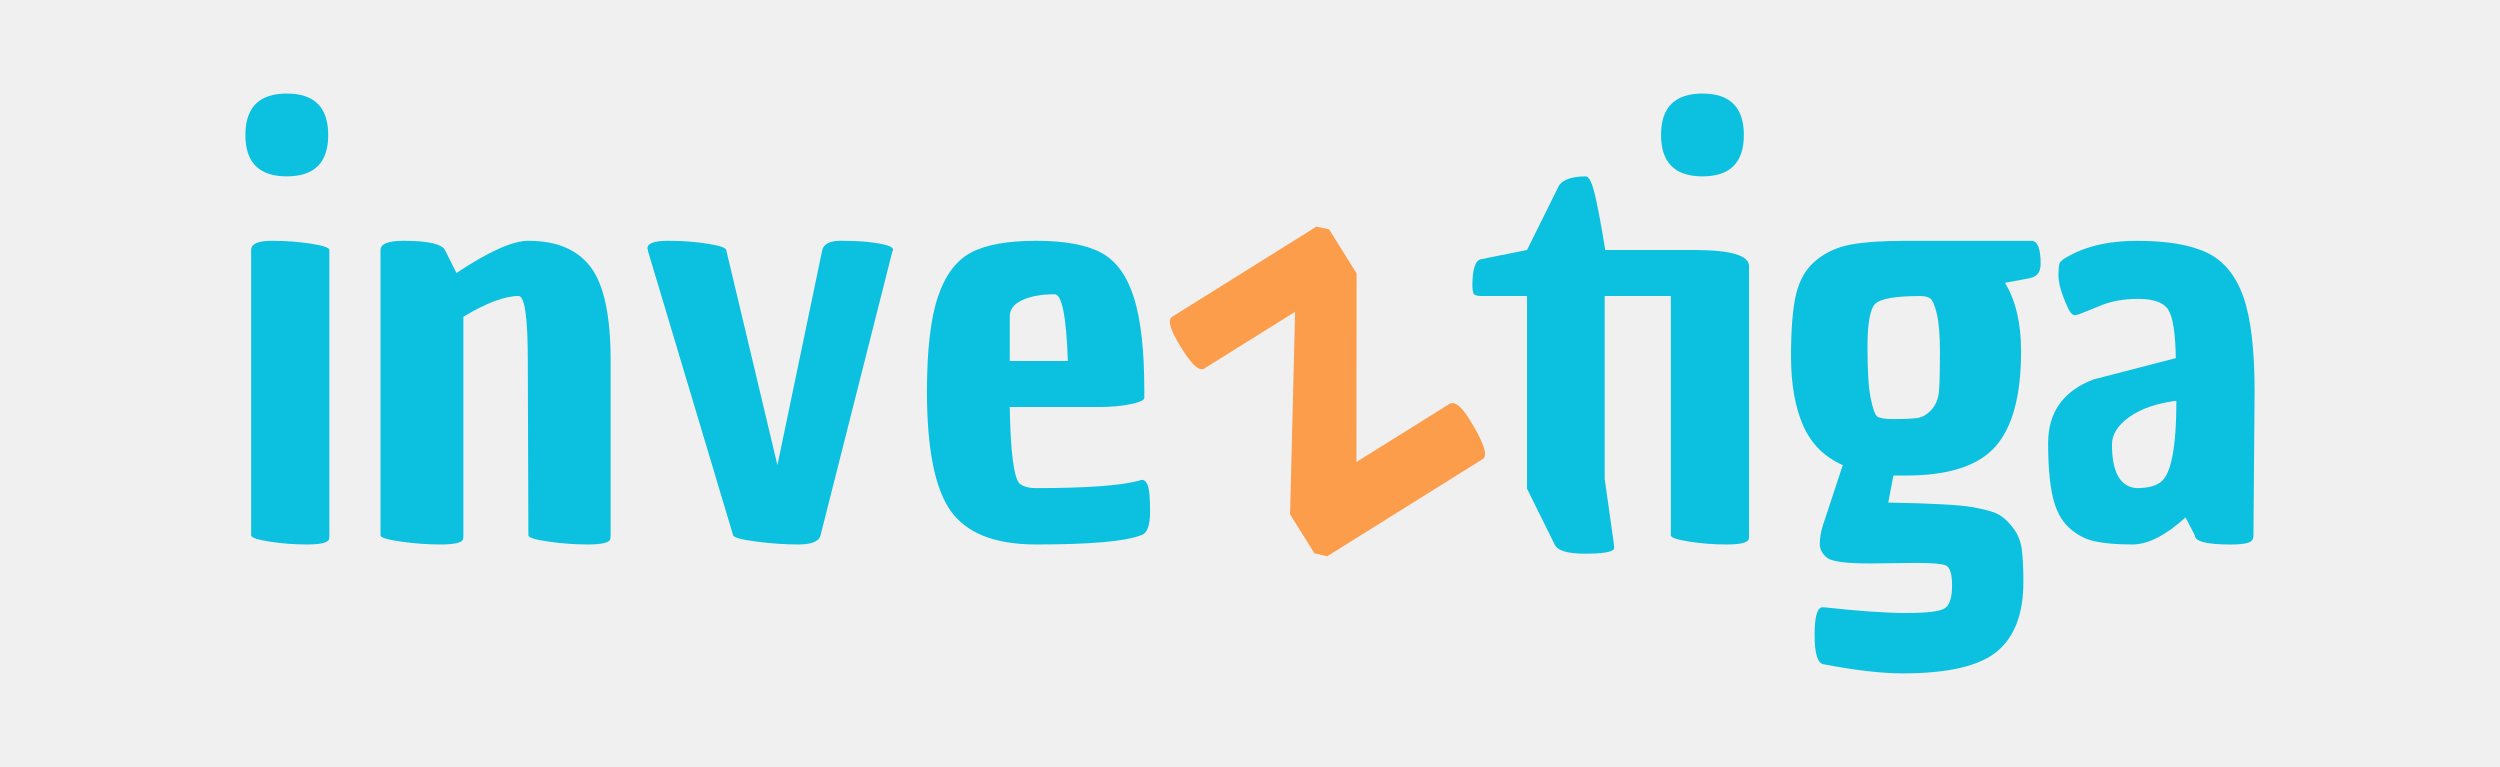
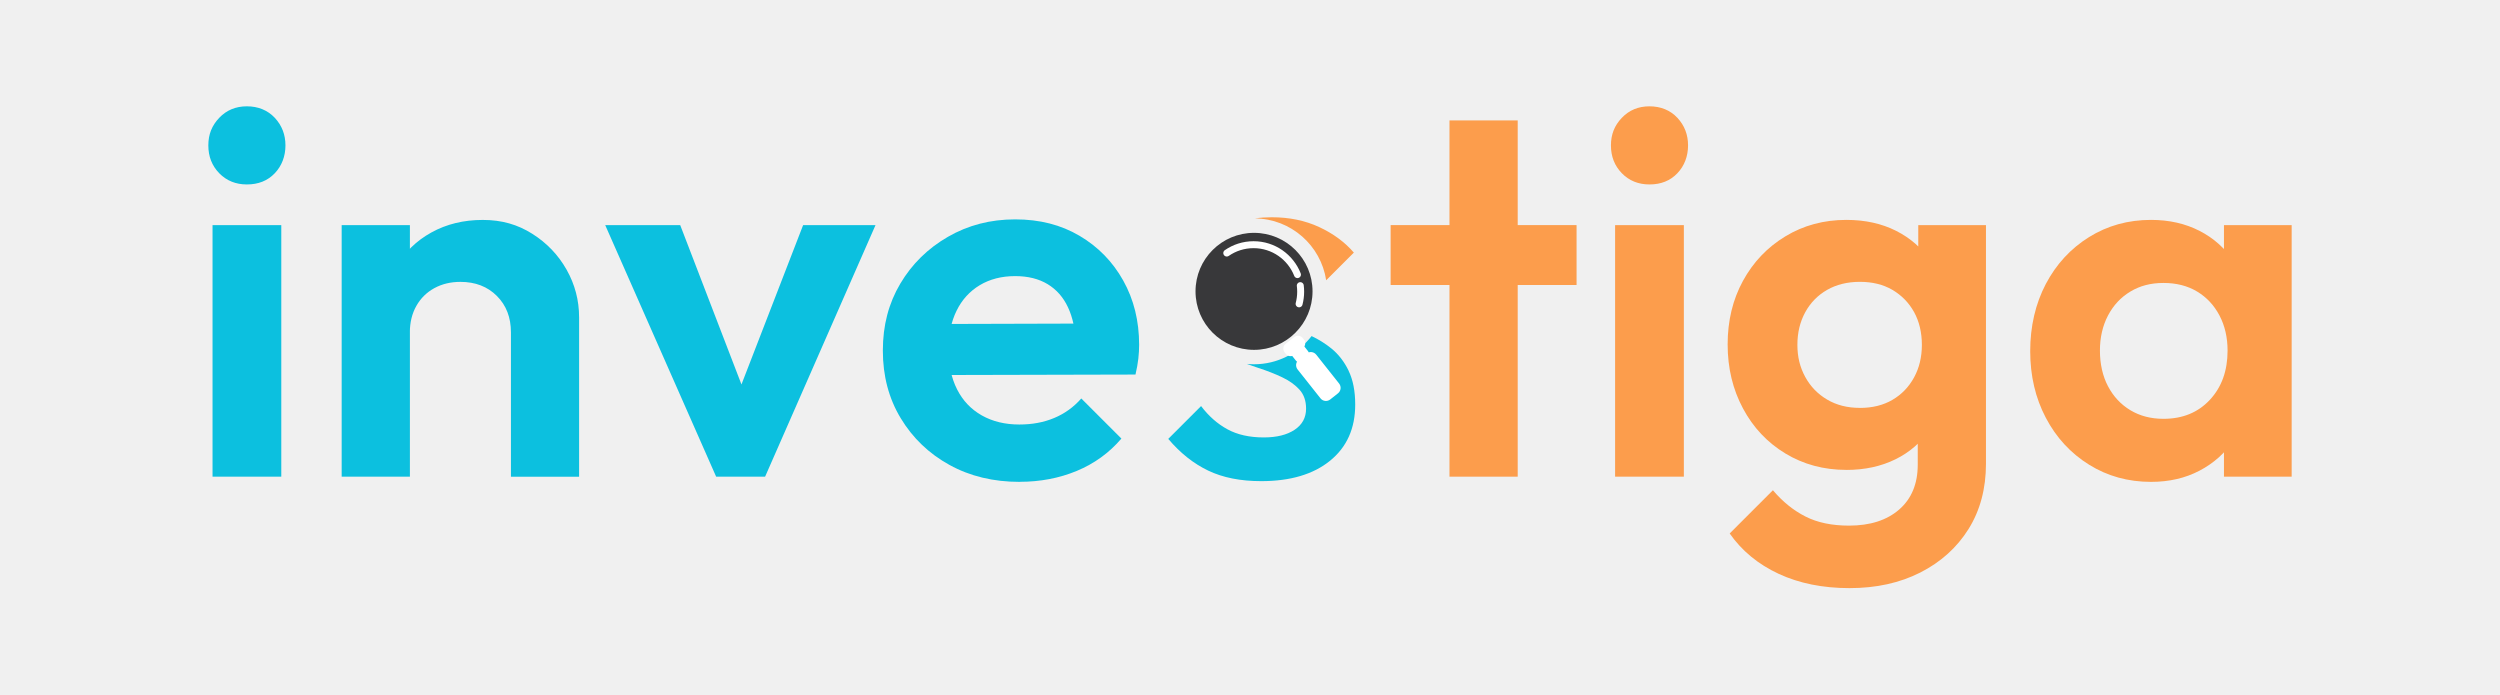
- <svg xmlns="http://www.w3.org/2000/svg" id="Capa_2" data-name="Capa 2" viewBox="0 0 652 200">
+ <svg xmlns="http://www.w3.org/2000/svg" id="Logo_Largo" data-name="Logo Largo" viewBox="0 0 720 200">
  <defs>
    <style>
      .cls-1 {
        fill: #0cc0df;
      }

-       .cls-1, .cls-2 {
+       .cls-1, .cls-2, .cls-3, .cls-4 {
        stroke-width: 0px;
      }

      .cls-2 {
        fill: #fc9d4c;
      }
+ 
+       .cls-3 {
+         fill: #fff;
+       }
+ 
+       .cls-4 {
+         fill: #38383a;
+       }
+ 
+       .cls-5 {
+         fill: none;
+         stroke: #fff;
+         stroke-linecap: round;
+         stroke-linejoin: round;
+         stroke-width: 2px;
+       }
    </style>
  </defs>
-   <path class="cls-1" d="M74.8,46c-7.2,0-10.8-3.6-10.8-10.8s3.6-10.8,10.8-10.8,10.8,3.6,10.8,10.8-3.6,10.8-10.8,10.8ZM65.5,139.6v-74.4c0-1.6,1.8-2.4,5.4-2.4s7,.25,10.2.75c3.2.5,4.8,1.05,4.8,1.65v74.4c0,.6-.05,1-.15,1.2-.5.8-2.4,1.2-5.7,1.2s-6.55-.25-9.75-.75c-3.2-.5-4.8-1.05-4.8-1.65Z" />
-   <path class="cls-1" d="M137.8,62.8c7.4,0,12.83,2.3,16.28,6.9,3.45,4.6,5.17,12.7,5.17,24.3v45.6c0,.6-.05,1-.15,1.2-.5.8-2.43,1.2-5.77,1.2s-6.78-.25-10.28-.75c-3.5-.5-5.25-1.05-5.25-1.65l-.15-45.6c0-11.2-.8-16.8-2.4-16.8-3.6,0-8.4,1.8-14.4,5.4v57c0,.6-.05,1-.15,1.2-.5.8-2.43,1.2-5.78,1.2s-6.8-.25-10.35-.75c-3.55-.5-5.33-1.05-5.33-1.65v-74.4c0-1.6,2-2.4,6-2.4,6.3,0,9.9.8,10.8,2.4,0,.2.05.3.15.3l2.85,5.7c8.4-5.6,14.65-8.4,18.75-8.4Z" />
-   <path class="cls-1" d="M168.85,64.75c0-1.3,1.82-1.95,5.47-1.95s7.05.25,10.2.75c3.15.5,4.77,1.05,4.88,1.65l13.35,56.1,11.7-56.1c.4-1.6,2-2.4,4.8-2.4s5.15.1,7.05.3c4.6.5,6.8,1.2,6.6,2.1l-.15.3-18.75,74.1c-.4,1.6-2.33,2.4-5.77,2.4s-7.1-.25-10.95-.75c-3.85-.5-5.88-1.05-6.08-1.65l-22.2-74.1v-.3c-.1-.2-.15-.35-.15-.45Z" />
-   <path class="cls-1" d="M270.25,142c-10.7,0-18.13-2.9-22.27-8.7-4.15-5.8-6.23-16.2-6.23-31.2,0-10.8.95-19.02,2.85-24.67,1.9-5.65,4.77-9.5,8.62-11.55,3.85-2.05,9.52-3.08,17.02-3.08s13.17,1.05,17.03,3.15c3.85,2.1,6.67,6,8.47,11.7s2.7,13.8,2.7,24.3v1.8c0,.6-1.18,1.15-3.53,1.65-2.35.5-5.17.75-8.47.75h-23.1c.2,11.7,1.05,18.35,2.55,19.95.9.8,2.35,1.2,4.35,1.2,13.1,0,22.05-.65,26.85-1.95.2-.1.35-.15.45-.15.7-.2,1.28.2,1.73,1.2.45,1,.67,3.35.67,7.05s-.8,5.75-2.4,6.15c-4.1,1.6-13.2,2.4-27.3,2.4ZM263.35,82.45v11.7h15.15c-.4-11.6-1.55-17.4-3.45-17.4-3.4,0-6.2.5-8.4,1.5-2.2,1-3.3,2.4-3.3,4.2Z" />
-   <path class="cls-2" d="M314.11,96.1c-1.27.79-3.15-.8-5.64-4.79l-.48-.76c-2.81-4.49-3.58-7.14-2.3-7.93l37.65-23.53,3.31.76,7.15,11.45-.04,49.19,24.17-15.1c1.36-.85,3.1.43,5.21,3.82,3.71,5.94,4.94,9.41,3.69,10.43l-40.71,25.44-3.31-.76-6.36-10.18,1.31-52.82-23.66,14.78Z" />
-   <path class="cls-1" d="M435.75,139.6v-62.4h-17.25v47.7l2.4,16.95v.15c.1.6.1,1,0,1.2-.5.8-3.03,1.2-7.57,1.2s-7.18-.8-7.88-2.4l-7.2-14.55v-50.25h-12c-1.2,0-1.88-.27-2.03-.82-.15-.55-.22-1.17-.22-1.88,0-4.3.75-6.6,2.25-6.9l12-2.4,8.4-16.95c1.2-1.5,3.5-2.25,6.9-2.25.9,0,1.75,1.8,2.55,5.4.8,3.6,1.65,8.2,2.55,13.8h23.1c9.6,0,14.4,1.4,14.4,4.2v70.2c0,.6-.05,1-.15,1.2-.5.8-2.4,1.2-5.7,1.2s-6.55-.25-9.75-.75c-3.2-.5-4.8-1.05-4.8-1.65ZM444,46c-7.2,0-10.8-3.6-10.8-10.8s3.6-10.8,10.8-10.8,10.8,3.6,10.8,10.8-3.6,10.8-10.8,10.8Z" />
-   <path class="cls-1" d="M500.4,146.8l-12.75.15c-6.2,0-9.93-.5-11.17-1.5-1.25-1-1.88-2.2-1.88-3.6s.25-2.95.75-4.65l5.25-15.9c-4.8-2.1-8.25-5.55-10.35-10.35-2.1-4.8-3.15-10.8-3.15-18s.45-12.65,1.35-16.35c.9-3.7,2.62-6.6,5.17-8.7,2.55-2.1,5.57-3.47,9.08-4.12,3.5-.65,8.3-.97,14.4-.97h32.7c1.6,0,2.4,2,2.4,6,0,2-.8,3.2-2.4,3.6l-.45.15-6.45,1.2c2.8,4.6,4.2,10.55,4.2,17.85,0,11.5-2.23,19.78-6.67,24.83-4.45,5.05-12.22,7.58-23.33,7.58h-3.3l-1.35,7.05c11.3.2,18.65.6,22.05,1.2,3.4.6,5.75,1.3,7.05,2.1,1.3.8,2.52,2,3.67,3.6,1.15,1.6,1.85,3.45,2.1,5.55.25,2.1.38,4.85.38,8.25,0,8.3-2.3,14.35-6.9,18.15-4.6,3.8-12.8,5.7-24.6,5.7-5.5,0-12.4-.8-20.7-2.4-1.5-.3-2.25-2.85-2.25-7.65s.7-7.2,2.1-7.2h.3c9,1,16.17,1.5,21.53,1.5s8.67-.4,9.97-1.2c1.3-.8,1.95-2.77,1.95-5.92s-.58-4.93-1.72-5.33c-1.15-.4-3.48-.6-6.98-.6ZM489.07,79.23c-1.35,1.35-2.03,5.1-2.03,11.25s.27,10.6.83,13.35c.55,2.75,1.12,4.35,1.72,4.8.6.45,2.07.67,4.42.67s4.25-.08,5.7-.23c1.45-.15,2.78-.87,3.98-2.17,1.2-1.3,1.88-3,2.02-5.1.15-2.1.23-5.4.23-9.9s-.28-7.88-.83-10.12c-.55-2.25-1.12-3.57-1.73-3.97-.6-.4-1.45-.6-2.55-.6-6.5,0-10.42.68-11.77,2.03Z" />
-   <path class="cls-1" d="M570,134.95c-5.2,4.7-9.82,7.05-13.88,7.05s-7.33-.28-9.82-.83c-2.5-.55-4.75-1.75-6.75-3.6-2-1.85-3.4-4.52-4.2-8.02-.8-3.5-1.2-8.15-1.2-13.95,0-8.1,3.95-13.65,11.85-16.65l21.45-5.55c-.1-6.5-.75-10.7-1.95-12.6-1.2-1.9-3.8-2.85-7.8-2.85s-7.45.65-10.35,1.95l-5.25,2.1h-.15c-.9.5-1.7.1-2.4-1.2-1.8-3.8-2.7-6.77-2.7-8.92s.17-3.35.52-3.6c.35-.25.53-.42.53-.52,5-3.3,11.47-4.95,19.42-4.95s14.07,1.05,18.38,3.15c4.3,2.1,7.42,5.93,9.38,11.48s2.92,13.78,2.92,24.67l-.3,37.5c0,.6-.1,1-.3,1.2-.4.8-2.3,1.2-5.7,1.2-6.2,0-9.3-.8-9.3-2.4l-2.4-4.65ZM550.8,115.9c0,7.2,2.1,11,6.3,11.4,2.9,0,5-.5,6.3-1.5,2.8-1.9,4.2-9,4.2-21.3-5.2.7-9.3,2.12-12.3,4.27-3,2.15-4.5,4.53-4.5,7.12Z" />
+   <g>
+     <path class="cls-1" d="M71.1,53.12c-3.2,0-5.85-1.07-7.95-3.22-2.1-2.15-3.15-4.82-3.15-8.03s1.05-5.75,3.15-7.95c2.1-2.2,4.75-3.3,7.95-3.3s5.97,1.1,8.03,3.3c2.05,2.2,3.08,4.85,3.08,7.95s-1.03,5.88-3.08,8.03c-2.05,2.15-4.72,3.22-8.03,3.22ZM61.21,137.28v-72.45h19.8v72.45h-19.8Z" />
+     <path class="cls-1" d="M98.4,137.28v-72.45h19.65v72.45h-19.65ZM147.15,137.28v-41.55c0-4.3-1.35-7.8-4.05-10.5-2.7-2.7-6.2-4.05-10.5-4.05-2.8,0-5.3.6-7.5,1.8-2.2,1.2-3.93,2.9-5.18,5.1-1.25,2.2-1.88,4.75-1.88,7.65l-7.65-3.9c0-5.7,1.22-10.67,3.67-14.92,2.45-4.25,5.85-7.58,10.2-9.97,4.35-2.4,9.27-3.6,14.77-3.6s10.05,1.33,14.25,3.98c4.2,2.65,7.5,6.1,9.9,10.35,2.4,4.25,3.6,8.83,3.6,13.72v45.9h-19.65Z" />
+     <path class="cls-1" d="M206.25,137.28l-31.95-72.45h21.6l22.95,59.7h-10.65l23.1-59.7h20.85l-31.8,72.45h-14.1Z" />
+     <path class="cls-1" d="M293.7,138.78c-7.6,0-14.35-1.62-20.25-4.88-5.9-3.25-10.57-7.72-14.02-13.42s-5.17-12.2-5.17-19.5,1.67-13.62,5.02-19.28c3.35-5.65,7.92-10.15,13.73-13.5,5.8-3.35,12.25-5.02,19.35-5.02s13.17,1.57,18.53,4.72c5.35,3.15,9.55,7.45,12.6,12.9,3.05,5.45,4.58,11.62,4.58,18.52,0,1.3-.08,2.62-.23,3.98-.15,1.35-.43,2.88-.82,4.57l-60.9.15v-14.7l51.75-.15-7.95,6.15c-.2-4.3-.97-7.9-2.33-10.8-1.35-2.9-3.3-5.12-5.85-6.67-2.55-1.55-5.68-2.33-9.38-2.33-3.9,0-7.3.88-10.2,2.62-2.9,1.75-5.13,4.2-6.67,7.35-1.55,3.15-2.33,6.88-2.33,11.18s.83,8.23,2.48,11.47c1.65,3.25,4.02,5.75,7.12,7.5,3.1,1.75,6.7,2.62,10.8,2.62,3.7,0,7.05-.62,10.05-1.88,3-1.25,5.6-3.12,7.8-5.62l11.55,11.55c-3.5,4.1-7.78,7.2-12.82,9.3-5.05,2.1-10.53,3.15-16.43,3.15Z" />
+   </g>
+   <g>
+     <path class="cls-2" d="M400.5,82.08v-17.25h53.55v17.25h-53.55ZM417.45,137.28V34.68h19.65v102.6h-19.65Z" />
+     <path class="cls-2" d="M475.05,53.12c-3.2,0-5.85-1.07-7.95-3.22-2.1-2.15-3.15-4.82-3.15-8.03s1.05-5.75,3.15-7.95c2.1-2.2,4.75-3.3,7.95-3.3s5.97,1.1,8.03,3.3c2.05,2.2,3.08,4.85,3.08,7.95s-1.03,5.88-3.08,8.03c-2.05,2.15-4.72,3.22-8.03,3.22ZM465.15,137.28v-72.45h19.8v72.45h-19.8Z" />
+     <path class="cls-2" d="M531.75,135.33c-6.5,0-12.35-1.58-17.55-4.72-5.2-3.15-9.28-7.47-12.22-12.98-2.95-5.5-4.42-11.65-4.42-18.45s1.47-12.9,4.42-18.3c2.95-5.4,7.02-9.67,12.22-12.82,5.2-3.15,11.05-4.73,17.55-4.73,5.4,0,10.17,1.05,14.33,3.15,4.15,2.1,7.42,4.98,9.83,8.62,2.4,3.65,3.7,7.93,3.9,12.83v22.8c-.2,4.8-1.53,9.08-3.98,12.83-2.45,3.75-5.75,6.65-9.9,8.7-4.15,2.05-8.88,3.08-14.18,3.08ZM532.65,169.38c-7.7,0-14.5-1.38-20.4-4.12-5.9-2.75-10.6-6.62-14.1-11.62l12.45-12.45c2.8,3.3,5.92,5.82,9.38,7.57,3.45,1.75,7.62,2.62,12.52,2.62,6.1,0,10.92-1.55,14.48-4.65,3.55-3.1,5.33-7.4,5.33-12.9v-18.15l3.3-15.9-3.15-15.9v-19.05h19.5v68.7c0,7.2-1.68,13.47-5.02,18.83-3.35,5.35-7.98,9.52-13.88,12.52-5.9,3-12.7,4.5-20.4,4.5ZM535.65,117.48c3.6,0,6.72-.77,9.38-2.33,2.65-1.55,4.72-3.7,6.22-6.45,1.5-2.75,2.25-5.87,2.25-9.38s-.75-6.75-2.25-9.45c-1.5-2.7-3.58-4.82-6.22-6.38-2.65-1.55-5.78-2.32-9.38-2.32s-6.75.78-9.45,2.32c-2.7,1.55-4.8,3.7-6.3,6.45-1.5,2.75-2.25,5.88-2.25,9.38s.75,6.48,2.25,9.23c1.5,2.75,3.6,4.93,6.3,6.52,2.7,1.6,5.85,2.4,9.45,2.4Z" />
+     <path class="cls-2" d="M619.5,138.78c-6.6,0-12.55-1.65-17.85-4.95-5.3-3.3-9.45-7.8-12.45-13.5s-4.5-12.1-4.5-19.2,1.5-13.65,4.5-19.35,7.15-10.2,12.45-13.5c5.3-3.3,11.25-4.95,17.85-4.95,5.2,0,9.85,1.05,13.95,3.15,4.1,2.1,7.37,5.02,9.83,8.77,2.45,3.75,3.77,7.98,3.97,12.68v26.1c-.2,4.8-1.53,9.05-3.97,12.75-2.45,3.7-5.73,6.63-9.83,8.78-4.1,2.15-8.75,3.22-13.95,3.22ZM623.09,120.62c5.5,0,9.95-1.82,13.35-5.47,3.4-3.65,5.1-8.37,5.1-14.17,0-3.8-.78-7.17-2.33-10.12-1.55-2.95-3.7-5.25-6.45-6.9-2.75-1.65-5.98-2.47-9.68-2.47s-6.78.83-9.52,2.47c-2.75,1.65-4.9,3.95-6.45,6.9-1.55,2.95-2.33,6.33-2.33,10.12s.77,7.33,2.33,10.27c1.55,2.95,3.7,5.25,6.45,6.9,2.75,1.65,5.92,2.47,9.52,2.47ZM640.5,137.28v-19.5l3.15-17.7-3.15-17.4v-17.85h19.5v72.45h-19.5Z" />
+   </g>
+   <g>
+     <path class="cls-2" d="M381.93,80.73l7.98-7.98c-2.59-3.01-5.91-5.46-9.97-7.35-4.06-1.89-8.61-2.83-13.65-2.83-1.7,0-3.34.11-4.91.33,10.43.1,19.04,7.8,20.56,17.83Z" />
+     <path class="cls-1" d="M388.43,106.82c-1.26-2.62-2.92-4.78-4.99-6.46-1.75-1.42-3.66-2.6-5.7-3.57-3.84,4.94-9.84,8.12-16.59,8.12-.69,0-1.38-.04-2.05-.1,1.12.41,2.23.81,3.35,1.17,2.48.81,4.76,1.7,6.82,2.68,2.06.98,3.73,2.17,4.99,3.57,1.26,1.4,1.89,3.22,1.89,5.46,0,2.59-1.1,4.62-3.31,6.09-2.2,1.47-5.16,2.2-8.87,2.2-4.13,0-7.63-.79-10.5-2.36-2.87-1.57-5.39-3.8-7.56-6.67l-9.45,9.45c3.43,4.06,7.26,7.1,11.49,9.13,4.23,2.03,9.32,3.04,15.27,3.04,8.4,0,15.01-1.96,19.84-5.88,4.83-3.92,7.24-9.31,7.24-16.17,0-3.85-.63-7.09-1.89-9.71Z" />
+     <circle class="cls-4" cx="361.16" cy="83.91" r="16.85" />
+     <path class="cls-5" d="M374.48,82.26c.08.58.11,1.17.11,1.77,0,1.2-.16,2.37-.45,3.48" />
+     <path class="cls-5" d="M353.31,72.88c2.19-1.52,4.85-2.41,7.72-2.41,5.75,0,10.66,3.58,12.64,8.62" />
+     <g>
+       <rect class="cls-3" x="370.7" y="96.33" width="4.05" height="6.65" rx="1.76" ry="1.76" transform="translate(526.11 453.67) rotate(-128.39)" />
+       <rect class="cls-3" x="371.88" y="98.13" width="4.43" height="6.5" rx="1.93" ry="1.93" transform="translate(17.93 254.26) rotate(-38.39)" />
+       <rect class="cls-3" x="376.25" y="101.11" width="6.85" height="14.61" rx="2" ry="2" transform="translate(14.77 259.24) rotate(-38.39)" />
+     </g>
+   </g>
</svg>
